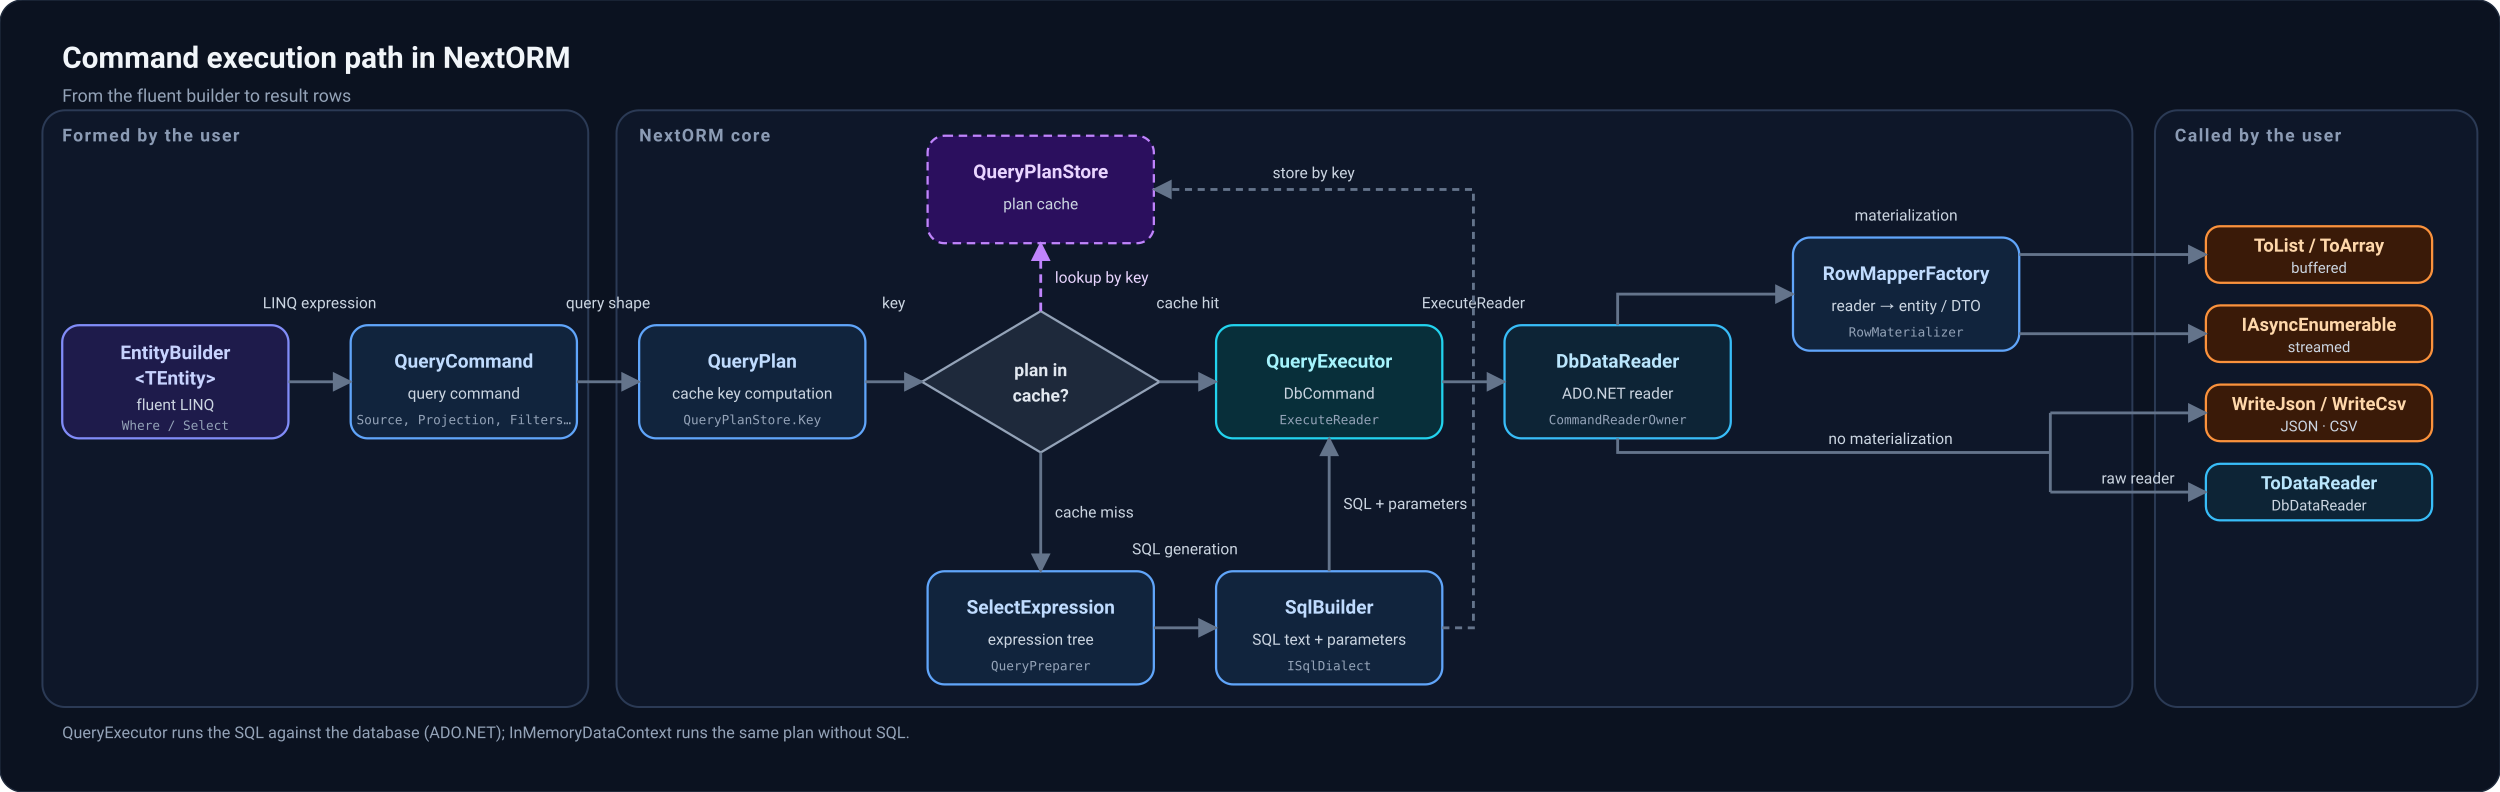
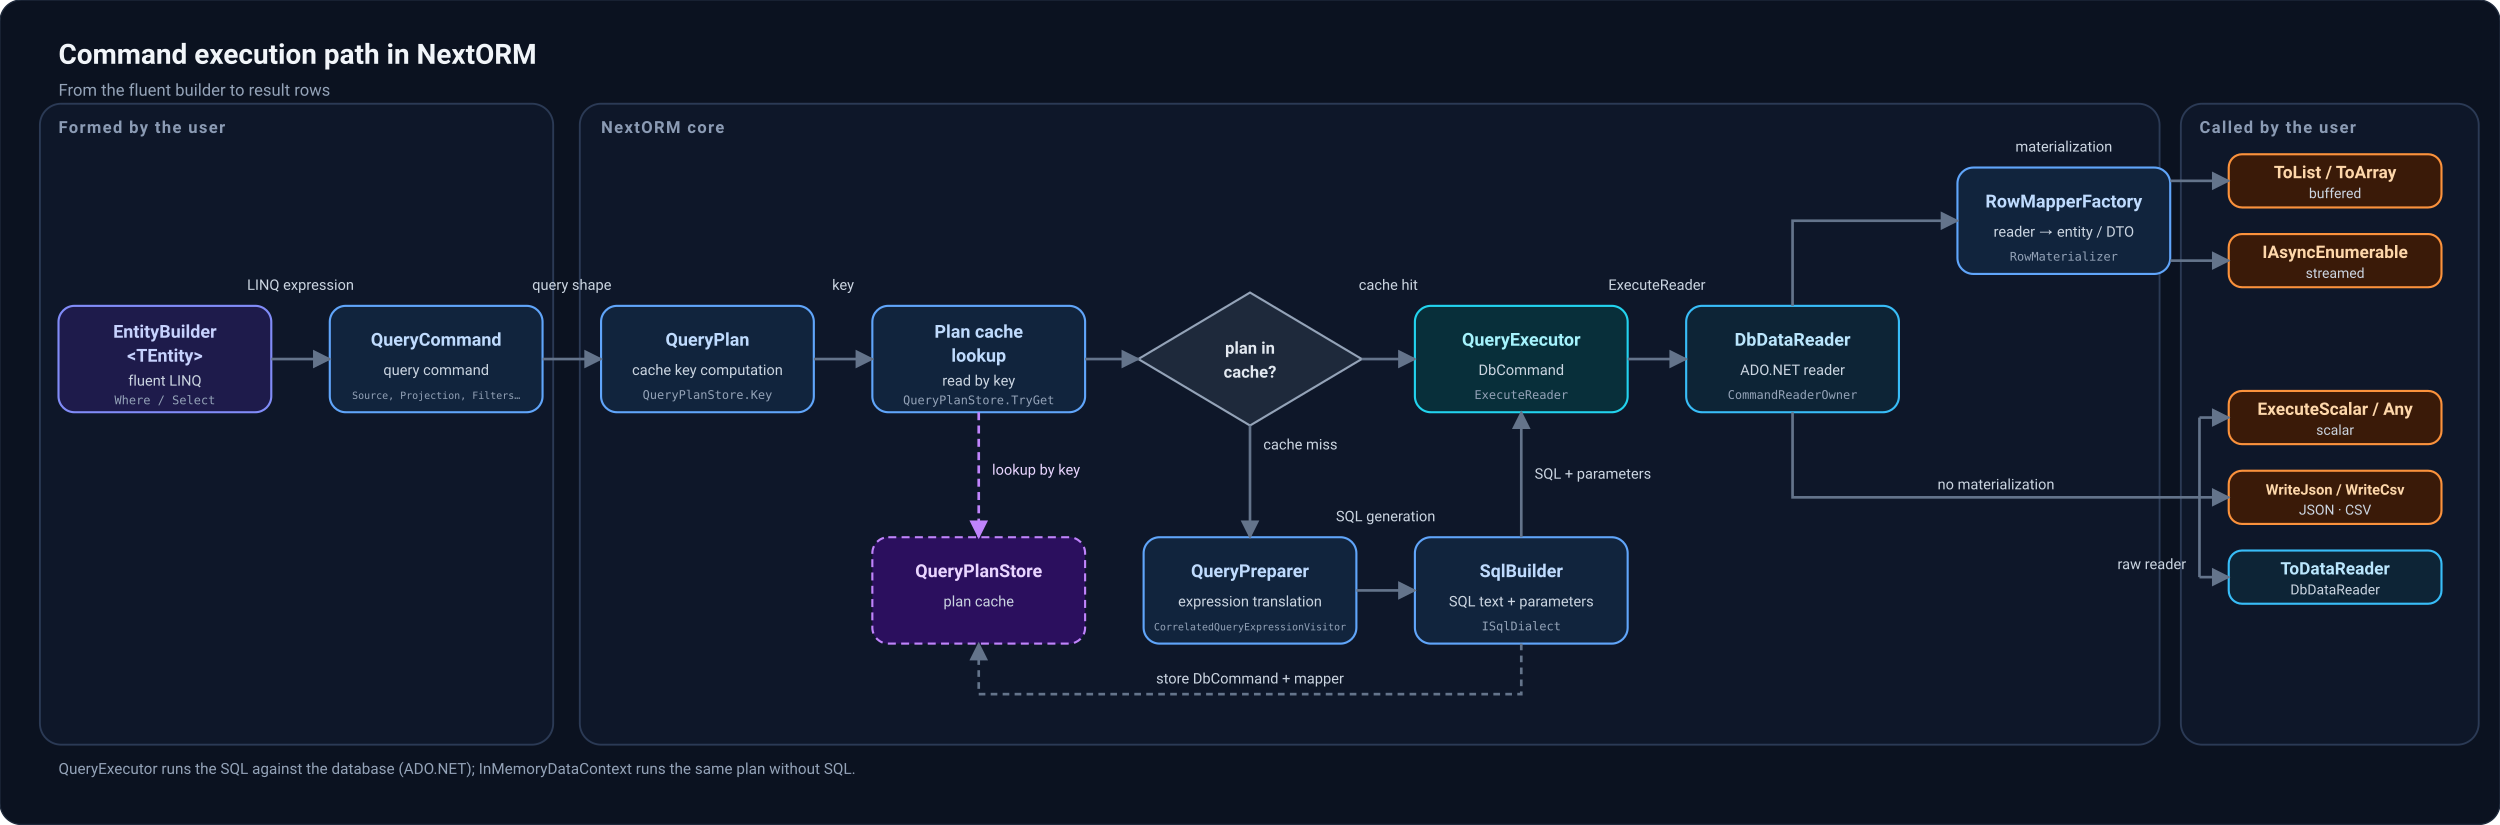
- <svg xmlns="http://www.w3.org/2000/svg" viewBox="0 0 1768 560" role="img" aria-labelledby="t d">
+ <svg xmlns="http://www.w3.org/2000/svg" viewBox="0 0 1880 620" role="img" aria-labelledby="t d">
  <defs>
    <marker id="arrow" viewBox="0 0 10 10" refX="9" refY="5" markerWidth="7" markerHeight="7" orient="auto-start-reverse">
      <path d="M0,0 L10,5 L0,10 z" fill="#64748b" />
    </marker>
    <marker id="arrowv" viewBox="0 0 10 10" refX="9" refY="5" markerWidth="7" markerHeight="7" orient="auto-start-reverse">
      <path d="M0,0 L10,5 L0,10 z" fill="#c084fc" />
    </marker>
  </defs>
-   <rect x="0" y="0" width="1768" height="560" rx="16" fill="#0b1220" stroke="#1e293b" />
+   <rect x="0" y="0" width="1880" height="620" rx="16" fill="#0b1220" stroke="#1e293b" />
  <text x="44" y="48" font-family="Segoe UI, Roboto, Helvetica, Arial, sans-serif" font-size="21" font-weight="700" fill="#f1f5f9">Command execution path in NextORM</text>
  <text x="44" y="72" font-family="Segoe UI, Roboto, Helvetica, Arial, sans-serif" font-size="12.5" fill="#94a3b8">From the fluent builder to result rows</text>
-   <rect x="30" y="78" width="386" height="422" rx="16" fill="#0e1729" stroke="#2b3a55" stroke-width="1.4" />
-   <rect x="436" y="78" width="1072" height="422" rx="16" fill="#0e1729" stroke="#2b3a55" stroke-width="1.4" />
-   <rect x="1524" y="78" width="228" height="422" rx="16" fill="#0e1729" stroke="#2b3a55" stroke-width="1.4" />
+   <rect x="30" y="78" width="386" height="482" rx="16" fill="#0e1729" stroke="#2b3a55" stroke-width="1.4" />
+   <rect x="436" y="78" width="1188" height="482" rx="16" fill="#0e1729" stroke="#2b3a55" stroke-width="1.4" />
+   <rect x="1640" y="78" width="224" height="482" rx="16" fill="#0e1729" stroke="#2b3a55" stroke-width="1.4" />
  <text x="44" y="100" font-family="Segoe UI, Roboto, Helvetica, Arial, sans-serif" font-size="12.5" font-weight="700" letter-spacing="1" fill="#8b9bb4">Formed by the user</text>
  <text x="452" y="100" font-family="Segoe UI, Roboto, Helvetica, Arial, sans-serif" font-size="12.5" font-weight="700" letter-spacing="1" fill="#8b9bb4">NextORM core</text>
-   <text x="1538" y="100" font-family="Segoe UI, Roboto, Helvetica, Arial, sans-serif" font-size="12.5" font-weight="700" letter-spacing="1" fill="#8b9bb4">Called by the user</text>
-   <rect x="656" y="96" width="160" height="76" rx="12" fill="#2b0f5e" stroke="#c084fc" stroke-width="1.6" stroke-dasharray="6 4" />
-   <text x="736.0" y="126" text-anchor="middle" font-family="Segoe UI, Roboto, Helvetica, Arial, sans-serif" font-size="13.5" font-weight="700" fill="#e9d5ff">QueryPlanStore</text>
-   <text x="736.0" y="148" text-anchor="middle" font-family="Segoe UI, Roboto, Helvetica, Arial, sans-serif" font-size="11" fill="#cbd5e1">plan cache</text>
-   <polygon points="736,220 820,270 736,320 652,270" fill="#1e293b" stroke="#94a3b8" stroke-width="1.6" />
-   <text x="736" y="266" text-anchor="middle" font-family="Segoe UI, Roboto, Helvetica, Arial, sans-serif" font-size="12.5" font-weight="700" fill="#e2e8f0">plan in</text>
-   <text x="736" y="284" text-anchor="middle" font-family="Segoe UI, Roboto, Helvetica, Arial, sans-serif" font-size="12.5" font-weight="700" fill="#e2e8f0">cache?</text>
+   <text x="1654" y="100" font-family="Segoe UI, Roboto, Helvetica, Arial, sans-serif" font-size="12.5" font-weight="700" letter-spacing="1" fill="#8b9bb4">Called by the user</text>
+   <rect x="656" y="404" width="160" height="80" rx="12" fill="#2b0f5e" stroke="#c084fc" stroke-width="1.6" stroke-dasharray="6 4" />
+   <text x="736.0" y="434" text-anchor="middle" font-family="Segoe UI, Roboto, Helvetica, Arial, sans-serif" font-size="13.5" font-weight="700" fill="#e9d5ff">QueryPlanStore</text>
+   <text x="736.0" y="456" text-anchor="middle" font-family="Segoe UI, Roboto, Helvetica, Arial, sans-serif" font-size="11" fill="#cbd5e1">plan cache</text>
+   <polygon points="940,220 1024,270 940,320 856,270" fill="#1e293b" stroke="#94a3b8" stroke-width="1.6" />
+   <text x="940" y="266" text-anchor="middle" font-family="Segoe UI, Roboto, Helvetica, Arial, sans-serif" font-size="12.5" font-weight="700" fill="#e2e8f0">plan in</text>
+   <text x="940" y="284" text-anchor="middle" font-family="Segoe UI, Roboto, Helvetica, Arial, sans-serif" font-size="12.5" font-weight="700" fill="#e2e8f0">cache?</text>
  <rect x="44" y="230" width="160" height="80" rx="12" fill="#1e1b4b" stroke="#818cf8" stroke-width="1.6" />
  <text x="124.0" y="254" text-anchor="middle" font-family="Segoe UI, Roboto, Helvetica, Arial, sans-serif" font-size="13.5" font-weight="700" fill="#c7d2fe">EntityBuilder</text>
  <text x="124.0" y="272" text-anchor="middle" font-family="Segoe UI, Roboto, Helvetica, Arial, sans-serif" font-size="13.5" font-weight="700" fill="#c7d2fe">&lt;TEntity&gt;</text>
  <text x="124.0" y="290" text-anchor="middle" font-family="Segoe UI, Roboto, Helvetica, Arial, sans-serif" font-size="11" fill="#cbd5e1">fluent LINQ</text>
  <text x="124.0" y="304" text-anchor="middle" font-family="ui-monospace, SFMono-Regular, Menlo, Consolas, monospace" font-size="9" fill="#94a3b8">Where / Select</text>
  <rect x="248" y="230" width="160" height="80" rx="12" fill="#11243d" stroke="#60a5fa" stroke-width="1.6" />
  <text x="328.0" y="260" text-anchor="middle" font-family="Segoe UI, Roboto, Helvetica, Arial, sans-serif" font-size="13.5" font-weight="700" fill="#bfdbfe">QueryCommand</text>
  <text x="328.0" y="282" text-anchor="middle" font-family="Segoe UI, Roboto, Helvetica, Arial, sans-serif" font-size="11" fill="#cbd5e1">query command</text>
-   <text x="328.0" y="300" text-anchor="middle" font-family="ui-monospace, SFMono-Regular, Menlo, Consolas, monospace" font-size="9" fill="#94a3b8">Source, Projection, Filters…</text>
+   <text x="328.0" y="300" text-anchor="middle" font-family="ui-monospace, SFMono-Regular, Menlo, Consolas, monospace" font-size="7.5" fill="#94a3b8">Source, Projection, Filters…</text>
  <rect x="452" y="230" width="160" height="80" rx="12" fill="#11243d" stroke="#60a5fa" stroke-width="1.6" />
  <text x="532.0" y="260" text-anchor="middle" font-family="Segoe UI, Roboto, Helvetica, Arial, sans-serif" font-size="13.5" font-weight="700" fill="#bfdbfe">QueryPlan</text>
  <text x="532.0" y="282" text-anchor="middle" font-family="Segoe UI, Roboto, Helvetica, Arial, sans-serif" font-size="11" fill="#cbd5e1">cache key computation</text>
  <text x="532.0" y="300" text-anchor="middle" font-family="ui-monospace, SFMono-Regular, Menlo, Consolas, monospace" font-size="9" fill="#94a3b8">QueryPlanStore.Key</text>
-   <rect x="860" y="230" width="160" height="80" rx="12" fill="#082f3a" stroke="#22d3ee" stroke-width="1.6" />
-   <text x="940.0" y="260" text-anchor="middle" font-family="Segoe UI, Roboto, Helvetica, Arial, sans-serif" font-size="13.5" font-weight="700" fill="#a5f3fc">QueryExecutor</text>
-   <text x="940.0" y="282" text-anchor="middle" font-family="Segoe UI, Roboto, Helvetica, Arial, sans-serif" font-size="11" fill="#cbd5e1">DbCommand</text>
-   <text x="940.0" y="300" text-anchor="middle" font-family="ui-monospace, SFMono-Regular, Menlo, Consolas, monospace" font-size="9" fill="#94a3b8">ExecuteReader</text>
-   <rect x="1064" y="230" width="160" height="80" rx="12" fill="#0d2436" stroke="#38bdf8" stroke-width="1.6" />
-   <text x="1144.0" y="260" text-anchor="middle" font-family="Segoe UI, Roboto, Helvetica, Arial, sans-serif" font-size="13.5" font-weight="700" fill="#bae6fd">DbDataReader</text>
-   <text x="1144.0" y="282" text-anchor="middle" font-family="Segoe UI, Roboto, Helvetica, Arial, sans-serif" font-size="11" fill="#cbd5e1">ADO.NET reader</text>
-   <text x="1144.0" y="300" text-anchor="middle" font-family="ui-monospace, SFMono-Regular, Menlo, Consolas, monospace" font-size="9" fill="#94a3b8">CommandReaderOwner</text>
-   <rect x="1268" y="168" width="160" height="80" rx="12" fill="#11243d" stroke="#60a5fa" stroke-width="1.6" />
-   <text x="1348.0" y="198" text-anchor="middle" font-family="Segoe UI, Roboto, Helvetica, Arial, sans-serif" font-size="13.5" font-weight="700" fill="#bfdbfe">RowMapperFactory</text>
-   <text x="1348.0" y="220" text-anchor="middle" font-family="Segoe UI, Roboto, Helvetica, Arial, sans-serif" font-size="11" fill="#cbd5e1">reader → entity / DTO</text>
-   <text x="1348.0" y="238" text-anchor="middle" font-family="ui-monospace, SFMono-Regular, Menlo, Consolas, monospace" font-size="9" fill="#94a3b8">RowMaterializer</text>
-   <rect x="656" y="404" width="160" height="80" rx="12" fill="#11243d" stroke="#60a5fa" stroke-width="1.6" />
-   <text x="736.0" y="434" text-anchor="middle" font-family="Segoe UI, Roboto, Helvetica, Arial, sans-serif" font-size="13.5" font-weight="700" fill="#bfdbfe">SelectExpression</text>
-   <text x="736.0" y="456" text-anchor="middle" font-family="Segoe UI, Roboto, Helvetica, Arial, sans-serif" font-size="11" fill="#cbd5e1">expression tree</text>
-   <text x="736.0" y="474" text-anchor="middle" font-family="ui-monospace, SFMono-Regular, Menlo, Consolas, monospace" font-size="9" fill="#94a3b8">QueryPreparer</text>
+   <rect x="656" y="230" width="160" height="80" rx="12" fill="#11243d" stroke="#60a5fa" stroke-width="1.6" />
+   <text x="736.0" y="254" text-anchor="middle" font-family="Segoe UI, Roboto, Helvetica, Arial, sans-serif" font-size="13.5" font-weight="700" fill="#bfdbfe">Plan cache</text>
+   <text x="736.0" y="272" text-anchor="middle" font-family="Segoe UI, Roboto, Helvetica, Arial, sans-serif" font-size="13.5" font-weight="700" fill="#bfdbfe">lookup</text>
+   <text x="736.0" y="290" text-anchor="middle" font-family="Segoe UI, Roboto, Helvetica, Arial, sans-serif" font-size="11" fill="#cbd5e1">read by key</text>
+   <text x="736.0" y="304" text-anchor="middle" font-family="ui-monospace, SFMono-Regular, Menlo, Consolas, monospace" font-size="9" fill="#94a3b8">QueryPlanStore.TryGet</text>
+   <rect x="1064" y="230" width="160" height="80" rx="12" fill="#082f3a" stroke="#22d3ee" stroke-width="1.6" />
+   <text x="1144.0" y="260" text-anchor="middle" font-family="Segoe UI, Roboto, Helvetica, Arial, sans-serif" font-size="13.5" font-weight="700" fill="#a5f3fc">QueryExecutor</text>
+   <text x="1144.0" y="282" text-anchor="middle" font-family="Segoe UI, Roboto, Helvetica, Arial, sans-serif" font-size="11" fill="#cbd5e1">DbCommand</text>
+   <text x="1144.0" y="300" text-anchor="middle" font-family="ui-monospace, SFMono-Regular, Menlo, Consolas, monospace" font-size="9" fill="#94a3b8">ExecuteReader</text>
+   <rect x="1268" y="230" width="160" height="80" rx="12" fill="#0d2436" stroke="#38bdf8" stroke-width="1.6" />
+   <text x="1348.0" y="260" text-anchor="middle" font-family="Segoe UI, Roboto, Helvetica, Arial, sans-serif" font-size="13.5" font-weight="700" fill="#bae6fd">DbDataReader</text>
+   <text x="1348.0" y="282" text-anchor="middle" font-family="Segoe UI, Roboto, Helvetica, Arial, sans-serif" font-size="11" fill="#cbd5e1">ADO.NET reader</text>
+   <text x="1348.0" y="300" text-anchor="middle" font-family="ui-monospace, SFMono-Regular, Menlo, Consolas, monospace" font-size="9" fill="#94a3b8">CommandReaderOwner</text>
+   <rect x="1472" y="126" width="160" height="80" rx="12" fill="#11243d" stroke="#60a5fa" stroke-width="1.6" />
+   <text x="1552.0" y="156" text-anchor="middle" font-family="Segoe UI, Roboto, Helvetica, Arial, sans-serif" font-size="13.5" font-weight="700" fill="#bfdbfe">RowMapperFactory</text>
+   <text x="1552.0" y="178" text-anchor="middle" font-family="Segoe UI, Roboto, Helvetica, Arial, sans-serif" font-size="11" fill="#cbd5e1">reader → entity / DTO</text>
+   <text x="1552.0" y="196" text-anchor="middle" font-family="ui-monospace, SFMono-Regular, Menlo, Consolas, monospace" font-size="9" fill="#94a3b8">RowMaterializer</text>
  <rect x="860" y="404" width="160" height="80" rx="12" fill="#11243d" stroke="#60a5fa" stroke-width="1.6" />
-   <text x="940.0" y="434" text-anchor="middle" font-family="Segoe UI, Roboto, Helvetica, Arial, sans-serif" font-size="13.5" font-weight="700" fill="#bfdbfe">SqlBuilder</text>
-   <text x="940.0" y="456" text-anchor="middle" font-family="Segoe UI, Roboto, Helvetica, Arial, sans-serif" font-size="11" fill="#cbd5e1">SQL text + parameters</text>
-   <text x="940.0" y="474" text-anchor="middle" font-family="ui-monospace, SFMono-Regular, Menlo, Consolas, monospace" font-size="9" fill="#94a3b8">ISqlDialect</text>
-   <rect x="1560" y="160" width="160" height="40" rx="10" fill="#3a1a08" stroke="#fb923c" stroke-width="1.6" />
-   <text x="1640.0" y="178" text-anchor="middle" font-family="Segoe UI, Roboto, Helvetica, Arial, sans-serif" font-size="13" font-weight="700" fill="#fed7aa">ToList / ToArray</text>
-   <text x="1640.0" y="193" text-anchor="middle" font-family="Segoe UI, Roboto, Helvetica, Arial, sans-serif" font-size="10.5" fill="#cbd5e1">buffered</text>
-   <rect x="1560" y="216" width="160" height="40" rx="10" fill="#3a1a08" stroke="#fb923c" stroke-width="1.6" />
-   <text x="1640.0" y="234" text-anchor="middle" font-family="Segoe UI, Roboto, Helvetica, Arial, sans-serif" font-size="13" font-weight="700" fill="#fed7aa">IAsyncEnumerable</text>
-   <text x="1640.0" y="249" text-anchor="middle" font-family="Segoe UI, Roboto, Helvetica, Arial, sans-serif" font-size="10.5" fill="#cbd5e1">streamed</text>
-   <rect x="1560" y="272" width="160" height="40" rx="10" fill="#3a1a08" stroke="#fb923c" stroke-width="1.6" />
-   <text x="1640.0" y="290" text-anchor="middle" font-family="Segoe UI, Roboto, Helvetica, Arial, sans-serif" font-size="13" font-weight="700" fill="#fed7aa">WriteJson / WriteCsv</text>
-   <text x="1640.0" y="305" text-anchor="middle" font-family="Segoe UI, Roboto, Helvetica, Arial, sans-serif" font-size="10.5" fill="#cbd5e1">JSON · CSV</text>
-   <rect x="1560" y="328" width="160" height="40" rx="10" fill="#0d2436" stroke="#38bdf8" stroke-width="1.6" />
-   <text x="1640.0" y="346" text-anchor="middle" font-family="Segoe UI, Roboto, Helvetica, Arial, sans-serif" font-size="13" font-weight="700" fill="#bae6fd">ToDataReader</text>
-   <text x="1640.0" y="361" text-anchor="middle" font-family="Segoe UI, Roboto, Helvetica, Arial, sans-serif" font-size="10.5" fill="#cbd5e1">DbDataReader</text>
+   <text x="940.0" y="434" text-anchor="middle" font-family="Segoe UI, Roboto, Helvetica, Arial, sans-serif" font-size="13.5" font-weight="700" fill="#bfdbfe">QueryPreparer</text>
+   <text x="940.0" y="456" text-anchor="middle" font-family="Segoe UI, Roboto, Helvetica, Arial, sans-serif" font-size="11" fill="#cbd5e1">expression translation</text>
+   <text x="940.0" y="474" text-anchor="middle" font-family="ui-monospace, SFMono-Regular, Menlo, Consolas, monospace" font-size="7.5" fill="#94a3b8">CorrelatedQueryExpressionVisitor</text>
+   <rect x="1064" y="404" width="160" height="80" rx="12" fill="#11243d" stroke="#60a5fa" stroke-width="1.6" />
+   <text x="1144.0" y="434" text-anchor="middle" font-family="Segoe UI, Roboto, Helvetica, Arial, sans-serif" font-size="13.5" font-weight="700" fill="#bfdbfe">SqlBuilder</text>
+   <text x="1144.0" y="456" text-anchor="middle" font-family="Segoe UI, Roboto, Helvetica, Arial, sans-serif" font-size="11" fill="#cbd5e1">SQL text + parameters</text>
+   <text x="1144.0" y="474" text-anchor="middle" font-family="ui-monospace, SFMono-Regular, Menlo, Consolas, monospace" font-size="9" fill="#94a3b8">ISqlDialect</text>
+   <rect x="1676" y="116" width="160" height="40" rx="10" fill="#3a1a08" stroke="#fb923c" stroke-width="1.6" />
+   <text x="1756.0" y="134" text-anchor="middle" font-family="Segoe UI, Roboto, Helvetica, Arial, sans-serif" font-size="13" font-weight="700" fill="#fed7aa">ToList / ToArray</text>
+   <text x="1756.0" y="149" text-anchor="middle" font-family="Segoe UI, Roboto, Helvetica, Arial, sans-serif" font-size="10.5" fill="#cbd5e1">buffered</text>
+   <rect x="1676" y="176" width="160" height="40" rx="10" fill="#3a1a08" stroke="#fb923c" stroke-width="1.6" />
+   <text x="1756.0" y="194" text-anchor="middle" font-family="Segoe UI, Roboto, Helvetica, Arial, sans-serif" font-size="13" font-weight="700" fill="#fed7aa">IAsyncEnumerable</text>
+   <text x="1756.0" y="209" text-anchor="middle" font-family="Segoe UI, Roboto, Helvetica, Arial, sans-serif" font-size="10.5" fill="#cbd5e1">streamed</text>
+   <rect x="1676" y="294" width="160" height="40" rx="10" fill="#3a1a08" stroke="#fb923c" stroke-width="1.6" />
+   <text x="1756.0" y="312" text-anchor="middle" font-family="Segoe UI, Roboto, Helvetica, Arial, sans-serif" font-size="13" font-weight="700" fill="#fed7aa">ExecuteScalar / Any</text>
+   <text x="1756.0" y="327" text-anchor="middle" font-family="Segoe UI, Roboto, Helvetica, Arial, sans-serif" font-size="10.5" fill="#cbd5e1">scalar</text>
+   <rect x="1676" y="354" width="160" height="40" rx="10" fill="#3a1a08" stroke="#fb923c" stroke-width="1.6" />
+   <text x="1756.0" y="372" text-anchor="middle" font-family="Segoe UI, Roboto, Helvetica, Arial, sans-serif" font-size="11" font-weight="700" fill="#fed7aa">WriteJson / WriteCsv</text>
+   <text x="1756.0" y="387" text-anchor="middle" font-family="Segoe UI, Roboto, Helvetica, Arial, sans-serif" font-size="10.5" fill="#cbd5e1">JSON · CSV</text>
+   <rect x="1676" y="414" width="160" height="40" rx="10" fill="#0d2436" stroke="#38bdf8" stroke-width="1.6" />
+   <text x="1756.0" y="432" text-anchor="middle" font-family="Segoe UI, Roboto, Helvetica, Arial, sans-serif" font-size="13" font-weight="700" fill="#bae6fd">ToDataReader</text>
+   <text x="1756.0" y="447" text-anchor="middle" font-family="Segoe UI, Roboto, Helvetica, Arial, sans-serif" font-size="10.5" fill="#cbd5e1">DbDataReader</text>
  <path d="M204,270 H248" fill="none" stroke="#64748b" stroke-width="2" marker-end="url(#arrow)" />
  <text x="226.0" y="218" text-anchor="middle" font-family="Segoe UI, Roboto, Helvetica, Arial, sans-serif" font-size="11" fill="#cbd5e1">LINQ expression</text>
  <path d="M408,270 H452" fill="none" stroke="#64748b" stroke-width="2" marker-end="url(#arrow)" />
  <text x="430.0" y="218" text-anchor="middle" font-family="Segoe UI, Roboto, Helvetica, Arial, sans-serif" font-size="11" fill="#cbd5e1">query shape</text>
-   <path d="M612,270 H652" fill="none" stroke="#64748b" stroke-width="2" marker-end="url(#arrow)" />
-   <text x="632.0" y="218" text-anchor="middle" font-family="Segoe UI, Roboto, Helvetica, Arial, sans-serif" font-size="11" fill="#cbd5e1">key</text>
-   <path d="M736,220 V172" fill="none" stroke="#c084fc" stroke-width="2" stroke-dasharray="6 4" marker-end="url(#arrowv)" />
-   <text x="746" y="200" text-anchor="start" font-family="Segoe UI, Roboto, Helvetica, Arial, sans-serif" font-size="11" fill="#e9d5ff">lookup by key</text>
-   <path d="M820,270 H860" fill="none" stroke="#64748b" stroke-width="2" marker-end="url(#arrow)" />
-   <text x="840.0" y="218" text-anchor="middle" font-family="Segoe UI, Roboto, Helvetica, Arial, sans-serif" font-size="11" fill="#cbd5e1">cache hit</text>
-   <path d="M736,320 V404" fill="none" stroke="#64748b" stroke-width="2" marker-end="url(#arrow)" />
-   <text x="746" y="366" text-anchor="start" font-family="Segoe UI, Roboto, Helvetica, Arial, sans-serif" font-size="11" fill="#cbd5e1">cache miss</text>
-   <path d="M816,444 H860" fill="none" stroke="#64748b" stroke-width="2" marker-end="url(#arrow)" />
-   <text x="838.0" y="392" text-anchor="middle" font-family="Segoe UI, Roboto, Helvetica, Arial, sans-serif" font-size="11" fill="#cbd5e1">SQL generation</text>
-   <path d="M940,404 V310" fill="none" stroke="#64748b" stroke-width="2" marker-end="url(#arrow)" />
-   <text x="950" y="360" text-anchor="start" font-family="Segoe UI, Roboto, Helvetica, Arial, sans-serif" font-size="11" fill="#cbd5e1">SQL + parameters</text>
-   <path d="M1020,270 H1064" fill="none" stroke="#64748b" stroke-width="2" marker-end="url(#arrow)" />
-   <text x="1042.0" y="218" text-anchor="middle" font-family="Segoe UI, Roboto, Helvetica, Arial, sans-serif" font-size="11" fill="#cbd5e1">ExecuteReader</text>
-   <path d="M1144,230 V208 H1268" fill="none" stroke="#64748b" stroke-width="2" marker-end="url(#arrow)" />
-   <text x="1348" y="156" text-anchor="middle" font-family="Segoe UI, Roboto, Helvetica, Arial, sans-serif" font-size="11" fill="#cbd5e1">materialization</text>
-   <path d="M1020,444 H1042 V134 H816" fill="none" stroke="#64748b" stroke-width="2" stroke-dasharray="5 4" marker-end="url(#arrow)" />
-   <text x="929" y="126" text-anchor="middle" font-family="Segoe UI, Roboto, Helvetica, Arial, sans-serif" font-size="11" fill="#cbd5e1">store by key</text>
-   <path d="M1428,180 H1560" fill="none" stroke="#64748b" stroke-width="2" marker-end="url(#arrow)" />
-   <path d="M1428,236 H1560" fill="none" stroke="#64748b" stroke-width="2" marker-end="url(#arrow)" />
-   <path d="M1144,310 V320 H1450" fill="none" stroke="#64748b" stroke-width="2" />
-   <path d="M1450,292 V348" fill="none" stroke="#64748b" stroke-width="2" />
-   <path d="M1450,292 H1560" fill="none" stroke="#64748b" stroke-width="2" marker-end="url(#arrow)" />
-   <path d="M1450,348 H1560" fill="none" stroke="#64748b" stroke-width="2" marker-end="url(#arrow)" />
-   <text x="1337" y="314" text-anchor="middle" font-family="Segoe UI, Roboto, Helvetica, Arial, sans-serif" font-size="11" fill="#cbd5e1">no materialization</text>
-   <text x="1512" y="342" text-anchor="middle" font-family="Segoe UI, Roboto, Helvetica, Arial, sans-serif" font-size="11" fill="#cbd5e1">raw reader</text>
-   <text x="44" y="522" font-family="Segoe UI, Roboto, Helvetica, Arial, sans-serif" font-size="11.5" fill="#94a3b8">QueryExecutor runs the SQL against the database (ADO.NET); InMemoryDataContext runs the same plan without SQL.</text>
+   <path d="M612,270 H656" fill="none" stroke="#64748b" stroke-width="2" marker-end="url(#arrow)" />
+   <text x="634.0" y="218" text-anchor="middle" font-family="Segoe UI, Roboto, Helvetica, Arial, sans-serif" font-size="11" fill="#cbd5e1">key</text>
+   <path d="M736,310 V404" fill="none" stroke="#c084fc" stroke-width="2" stroke-dasharray="6 4" marker-end="url(#arrowv)" />
+   <text x="746" y="357" text-anchor="start" font-family="Segoe UI, Roboto, Helvetica, Arial, sans-serif" font-size="11" fill="#e9d5ff">lookup by key</text>
+   <path d="M816,270 H856" fill="none" stroke="#64748b" stroke-width="2" marker-end="url(#arrow)" />
+   <path d="M1024,270 H1064" fill="none" stroke="#64748b" stroke-width="2" marker-end="url(#arrow)" />
+   <text x="1044.0" y="218" text-anchor="middle" font-family="Segoe UI, Roboto, Helvetica, Arial, sans-serif" font-size="11" fill="#cbd5e1">cache hit</text>
+   <path d="M940,320 V404" fill="none" stroke="#64748b" stroke-width="2" marker-end="url(#arrow)" />
+   <text x="950" y="338" text-anchor="start" font-family="Segoe UI, Roboto, Helvetica, Arial, sans-serif" font-size="11" fill="#cbd5e1">cache miss</text>
+   <path d="M1020,444 H1064" fill="none" stroke="#64748b" stroke-width="2" marker-end="url(#arrow)" />
+   <text x="1042.0" y="392" text-anchor="middle" font-family="Segoe UI, Roboto, Helvetica, Arial, sans-serif" font-size="11" fill="#cbd5e1">SQL generation</text>
+   <path d="M1144,404 V310" fill="none" stroke="#64748b" stroke-width="2" marker-end="url(#arrow)" />
+   <text x="1154" y="360" text-anchor="start" font-family="Segoe UI, Roboto, Helvetica, Arial, sans-serif" font-size="11" fill="#cbd5e1">SQL + parameters</text>
+   <path d="M1224,270 H1268" fill="none" stroke="#64748b" stroke-width="2" marker-end="url(#arrow)" />
+   <text x="1246.0" y="218" text-anchor="middle" font-family="Segoe UI, Roboto, Helvetica, Arial, sans-serif" font-size="11" fill="#cbd5e1">ExecuteReader</text>
+   <path d="M1348,230 V166 H1472" fill="none" stroke="#64748b" stroke-width="2" marker-end="url(#arrow)" />
+   <text x="1552" y="114" text-anchor="middle" font-family="Segoe UI, Roboto, Helvetica, Arial, sans-serif" font-size="11" fill="#cbd5e1">materialization</text>
+   <path d="M1144,484 V522 H736 V484" fill="none" stroke="#64748b" stroke-width="2" stroke-dasharray="5 4" marker-end="url(#arrow)" />
+   <text x="940" y="514" text-anchor="middle" font-family="Segoe UI, Roboto, Helvetica, Arial, sans-serif" font-size="11" fill="#cbd5e1">store DbCommand + mapper</text>
+   <path d="M1632,136 H1676" fill="none" stroke="#64748b" stroke-width="2" marker-end="url(#arrow)" />
+   <path d="M1632,196 H1676" fill="none" stroke="#64748b" stroke-width="2" marker-end="url(#arrow)" />
+   <path d="M1348,310 V374 H1654" fill="none" stroke="#64748b" stroke-width="2" />
+   <path d="M1654,314 V434" fill="none" stroke="#64748b" stroke-width="2" />
+   <path d="M1654,314 H1676" fill="none" stroke="#64748b" stroke-width="2" marker-end="url(#arrow)" />
+   <path d="M1654,374 H1676" fill="none" stroke="#64748b" stroke-width="2" marker-end="url(#arrow)" />
+   <path d="M1654,434 H1676" fill="none" stroke="#64748b" stroke-width="2" marker-end="url(#arrow)" />
+   <text x="1501" y="368" text-anchor="middle" font-family="Segoe UI, Roboto, Helvetica, Arial, sans-serif" font-size="11" fill="#cbd5e1">no materialization</text>
+   <text x="1644" y="428" text-anchor="end" font-family="Segoe UI, Roboto, Helvetica, Arial, sans-serif" font-size="11" fill="#cbd5e1">raw reader</text>
+   <text x="44" y="582" font-family="Segoe UI, Roboto, Helvetica, Arial, sans-serif" font-size="11.5" fill="#94a3b8">QueryExecutor runs the SQL against the database (ADO.NET); InMemoryDataContext runs the same plan without SQL.</text>
</svg>
